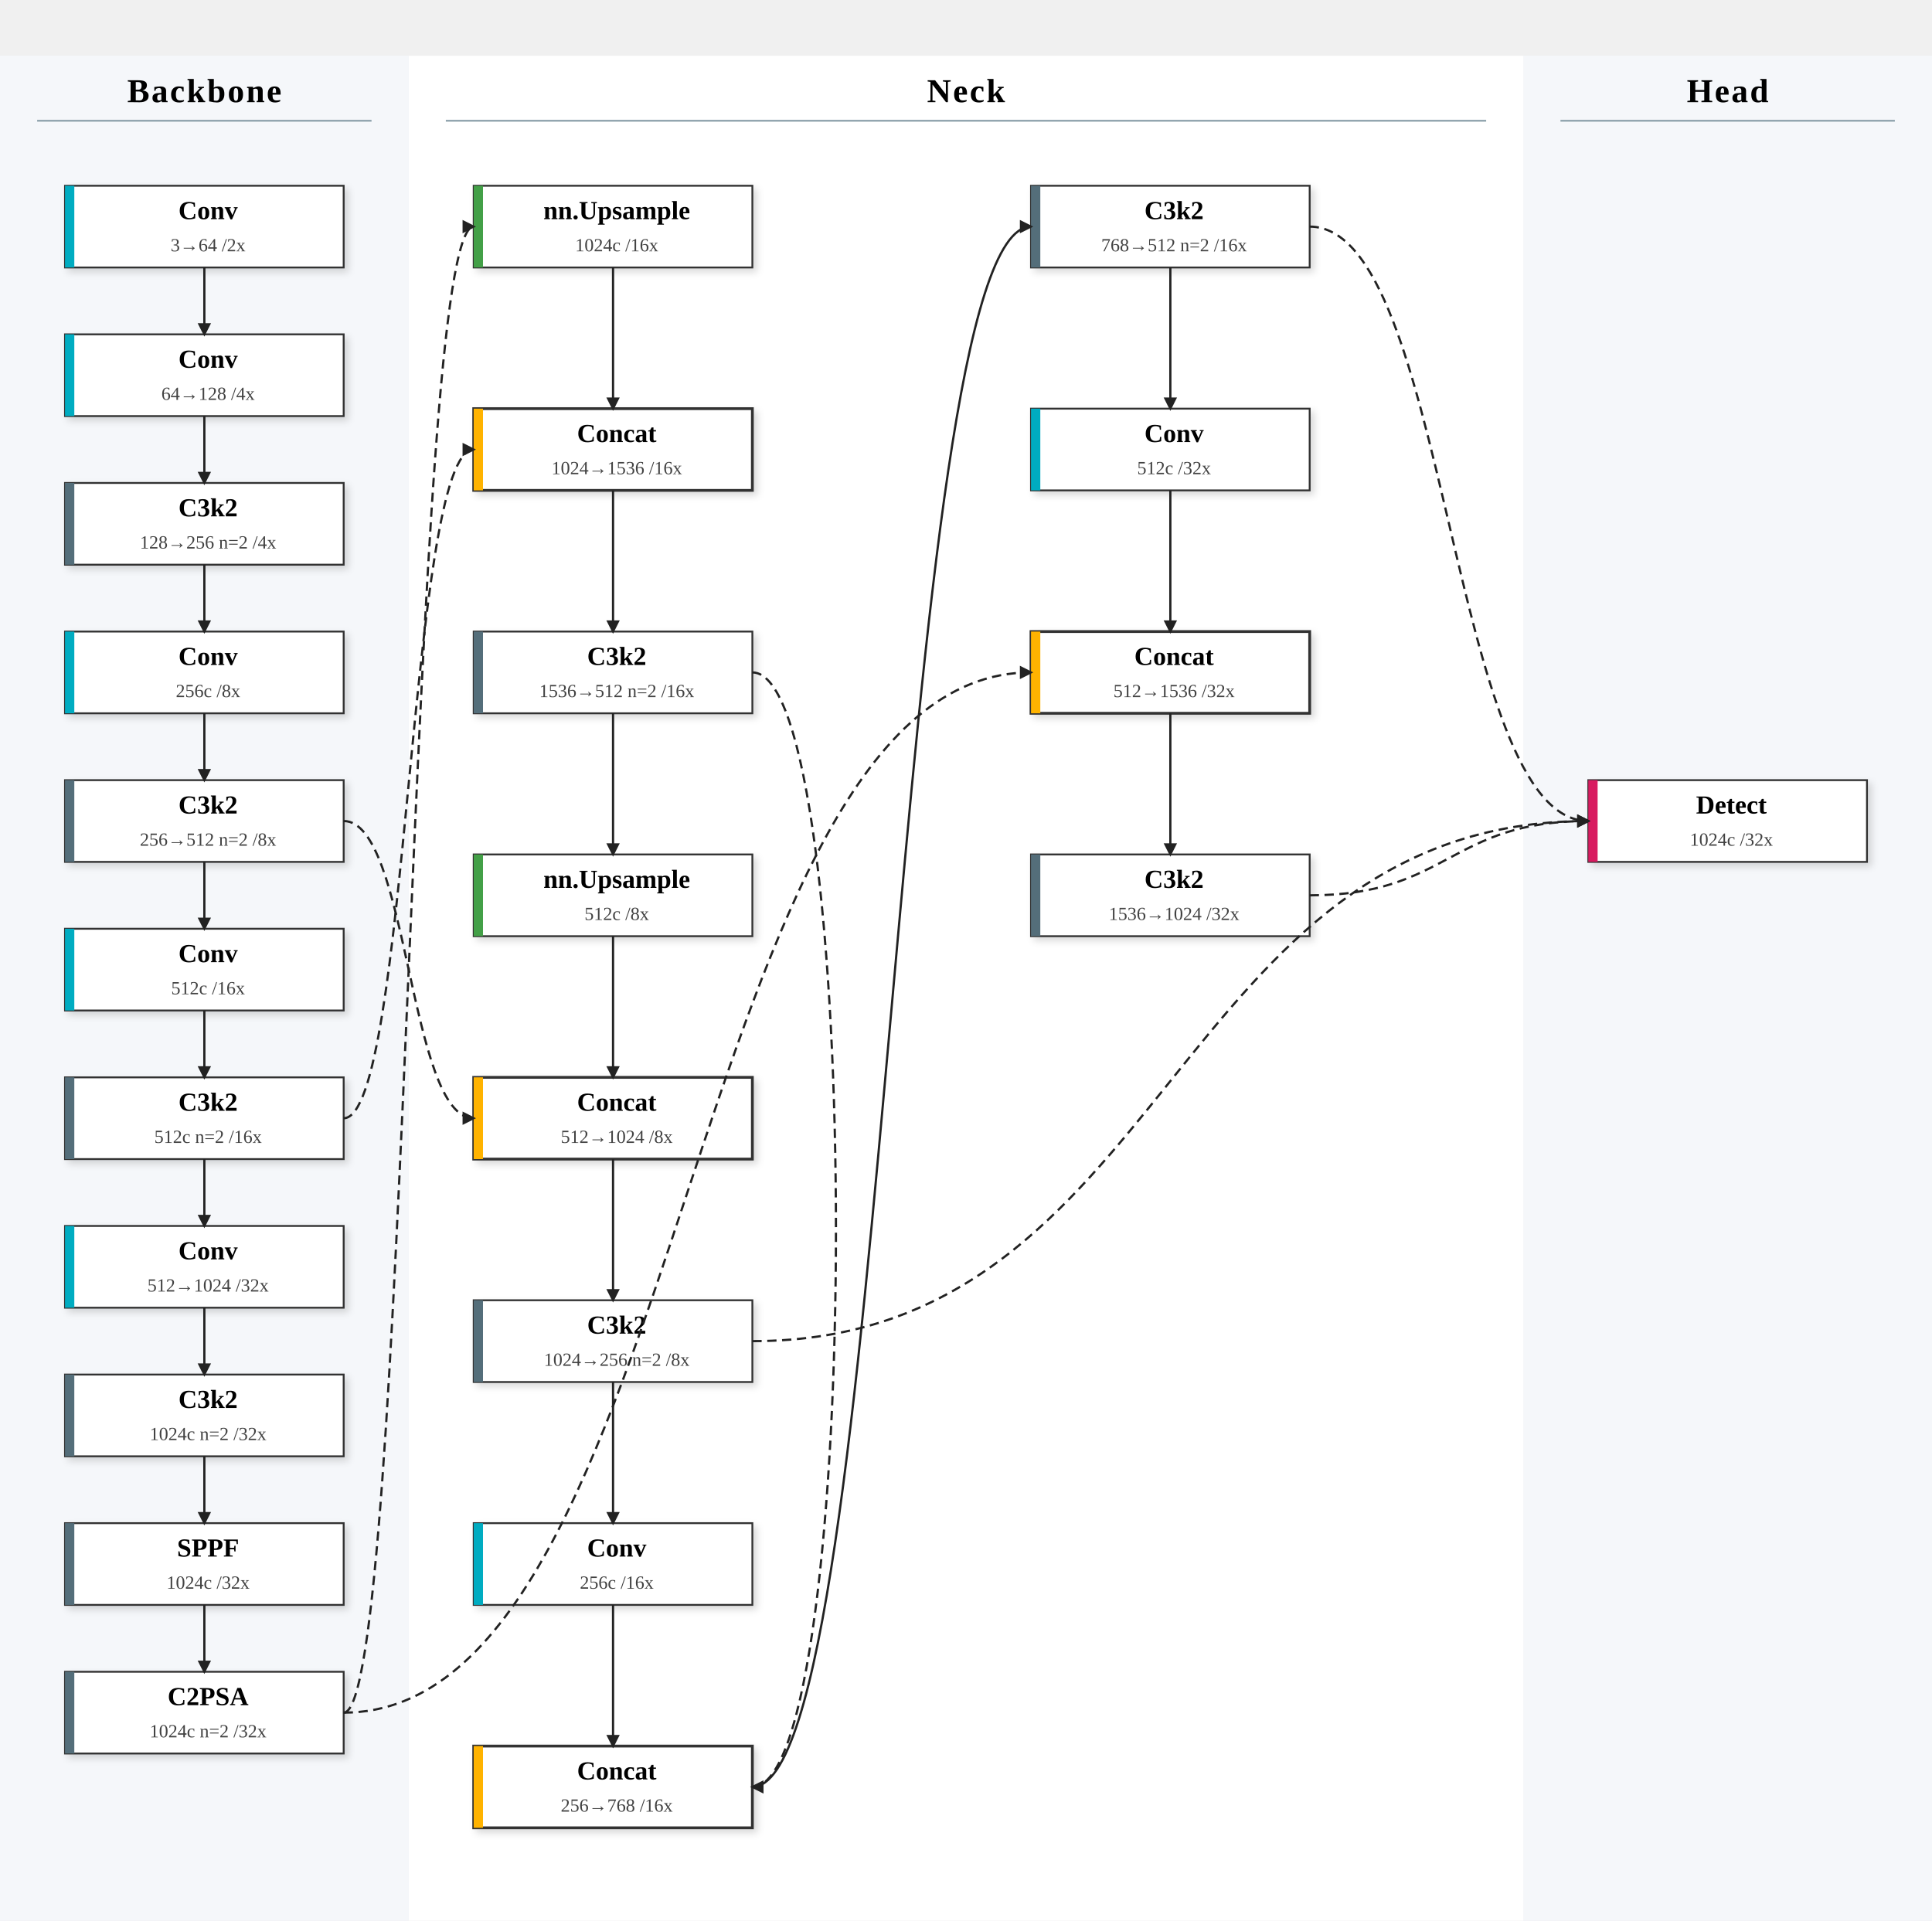
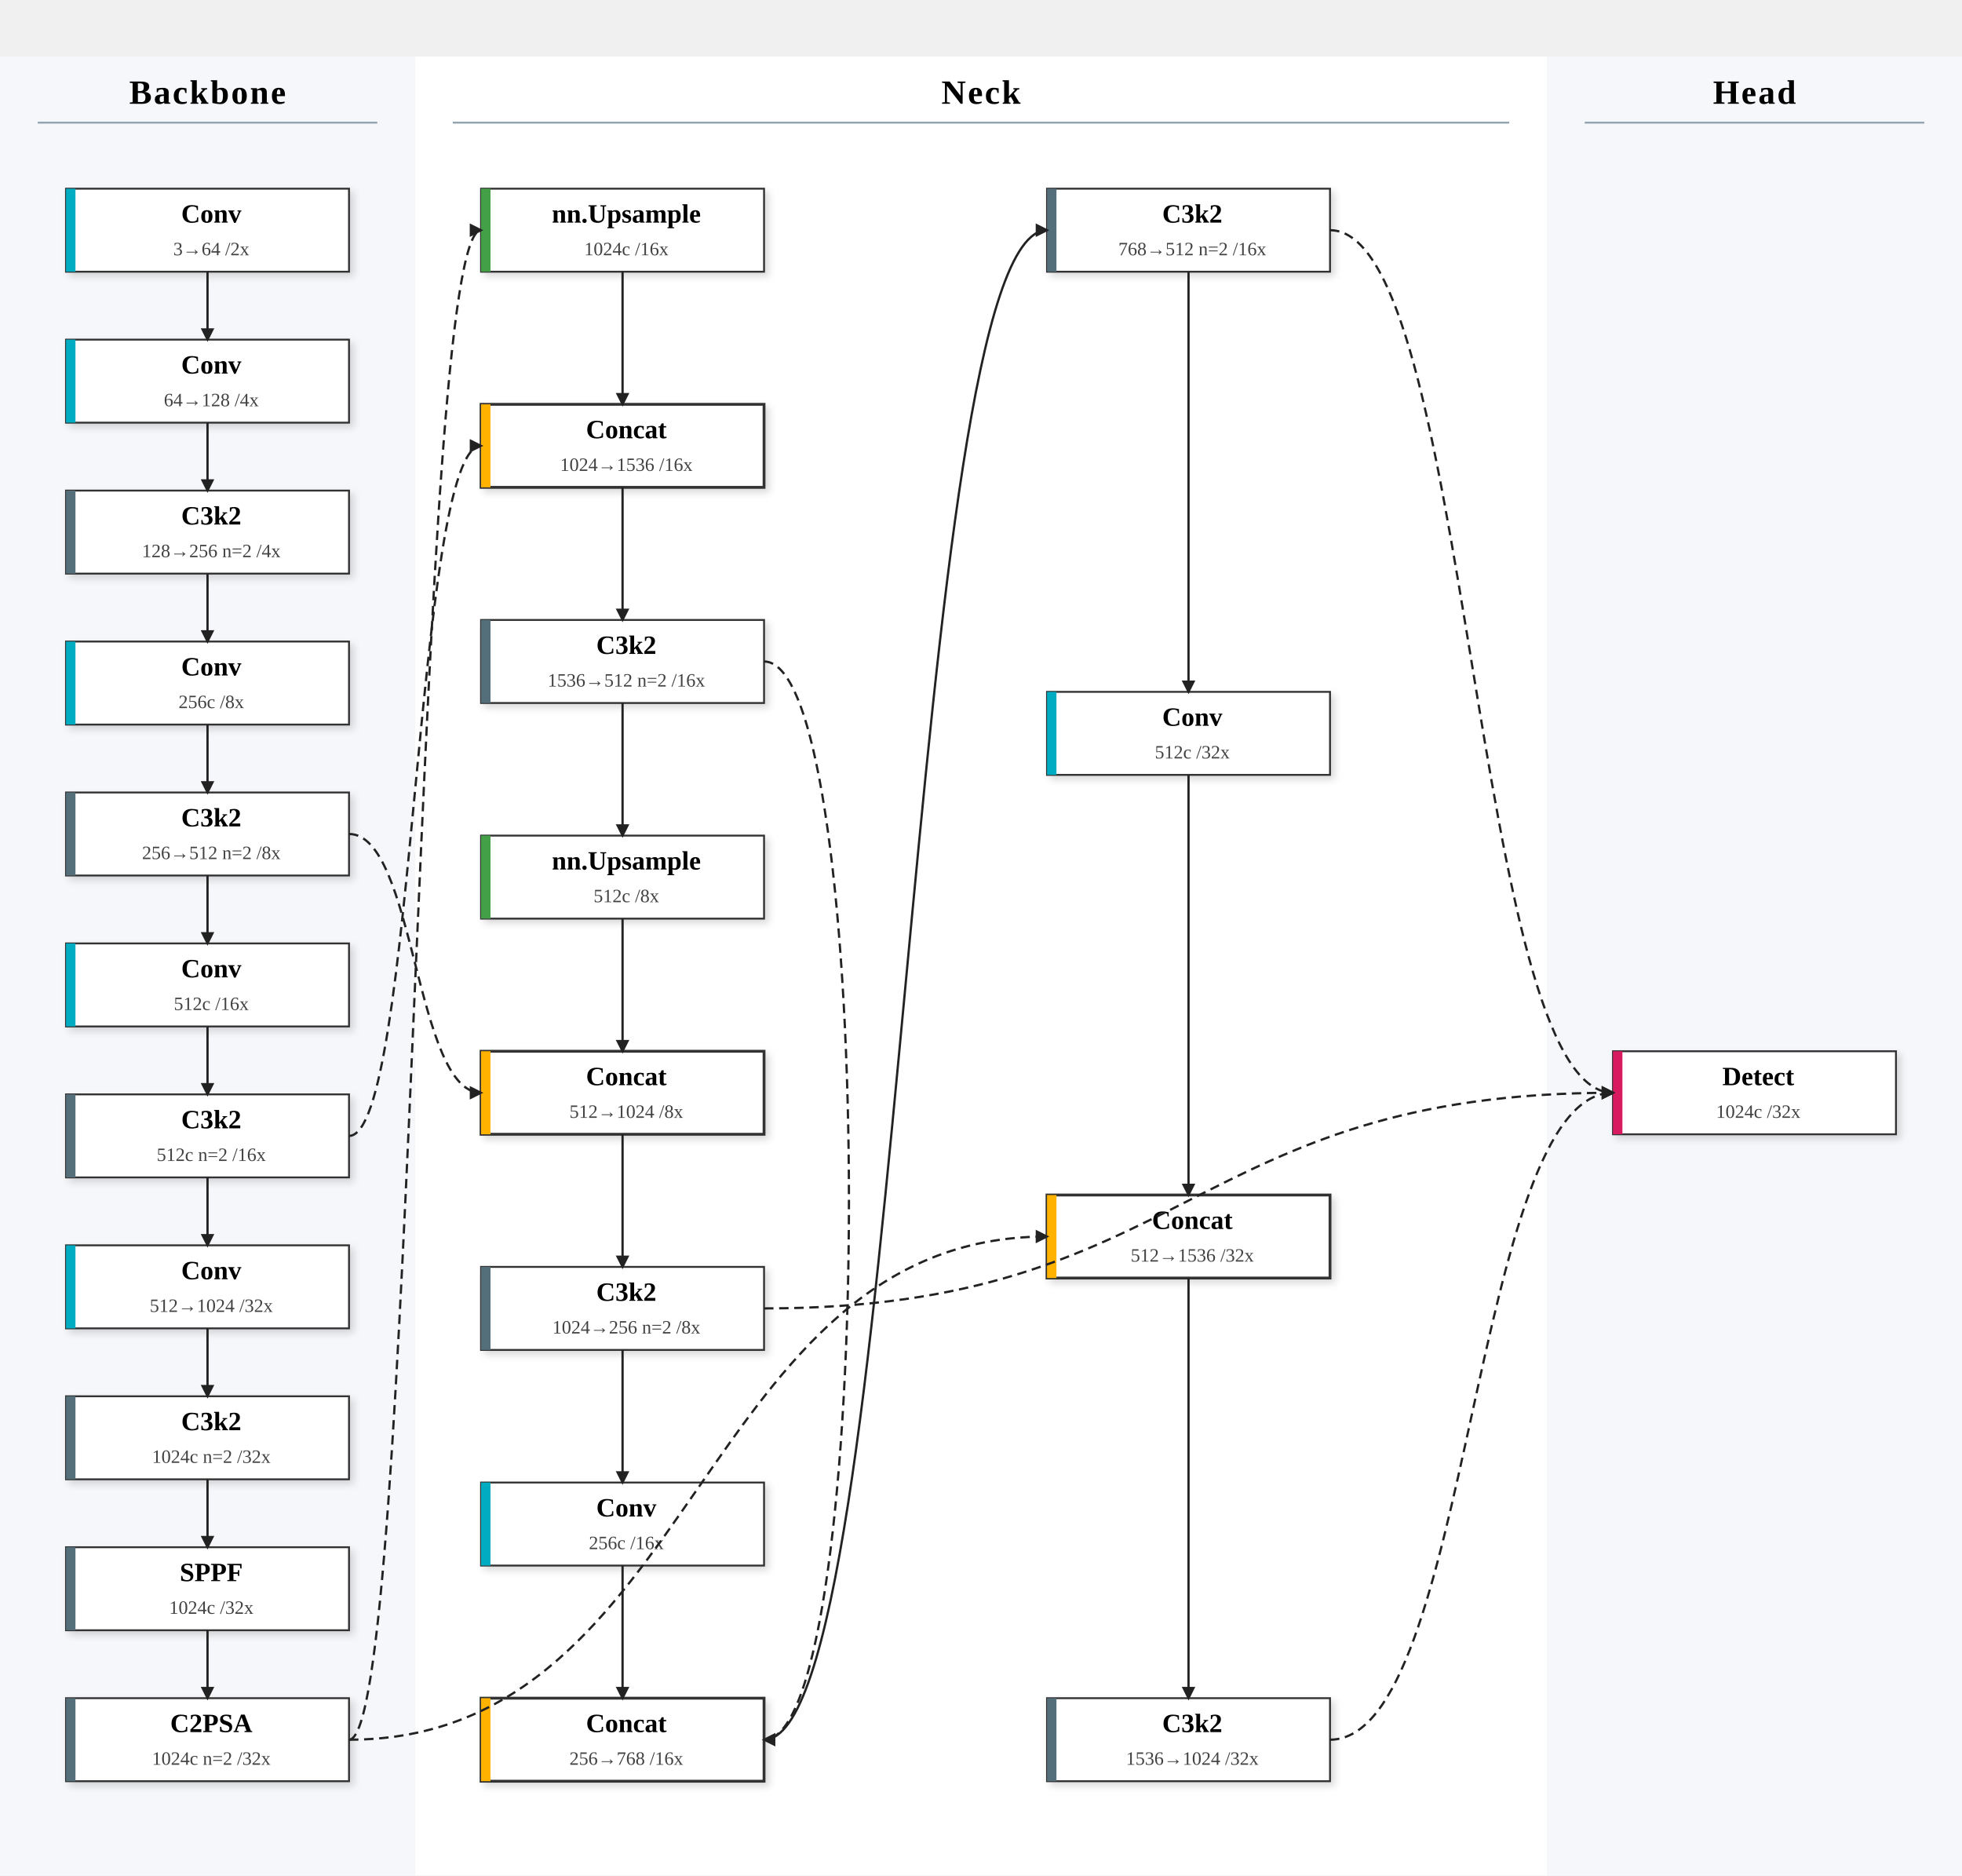
- <svg xmlns="http://www.w3.org/2000/svg" viewBox="0 0 1040 1034">
+ <svg xmlns="http://www.w3.org/2000/svg" viewBox="0 0 1040 994">
  <style>
            text { font-family: "Times New Roman, serif"; }
        </style>
  <defs>
    <filter id="shadow" x="-20%" y="-20%" width="150%" height="150%">
      <feGaussianBlur in="SourceAlpha" stdDeviation="2" />
      <feOffset dx="2" dy="2" result="offsetblur" />
      <feComponentTransfer>
        <feFuncA type="linear" slope="0.15" />
      </feComponentTransfer>
      <feMerge>
        <feMergeNode />
        <feMergeNode in="SourceGraphic" />
      </feMerge>
    </filter>
    <marker id="arrow" markerWidth="6" markerHeight="6" refX="5" refY="3" orient="auto" markerUnits="strokeWidth">
      <path d="M0,0 L0,6 L6,3 z" fill="#222222" />
    </marker>
    <linearGradient id="grad_bb" x1="0%" y1="0%" x2="0%" y2="100%">
      <stop offset="0%" style="stop-color:#FFFFFF;stop-opacity:1" />
      <stop offset="100%" style="stop-color:#FFFFFF;stop-opacity:1" />
    </linearGradient>
    <linearGradient id="grad_neck" x1="0%" y1="0%" x2="0%" y2="100%">
      <stop offset="0%" style="stop-color:#FFFFFF;stop-opacity:1" />
      <stop offset="100%" style="stop-color:#FFFFFF;stop-opacity:1" />
    </linearGradient>
    <linearGradient id="grad_head" x1="0%" y1="0%" x2="0%" y2="100%">
      <stop offset="0%" style="stop-color:#FFFFFF;stop-opacity:1" />
      <stop offset="100%" style="stop-color:#FFFFFF;stop-opacity:1" />
    </linearGradient>
    <linearGradient id="grad_concat" x1="0%" y1="0%" x2="0%" y2="100%">
      <stop offset="0%" style="stop-color:#FFFFFF;stop-opacity:1" />
      <stop offset="100%" style="stop-color:#FFFFFF;stop-opacity:1" />
    </linearGradient>
    <linearGradient id="grad_node" x1="0%" y1="0%" x2="0%" y2="100%">
      <stop offset="0%" style="stop-color:#FFFFFF;stop-opacity:1" />
      <stop offset="100%" style="stop-color:#FFFFFF;stop-opacity:1" />
    </linearGradient>
  </defs>
-   <rect x="820" y="30" width="220" height="1004" fill="#F5F7FA" />
-   <rect x="220" y="30" width="600" height="1004" fill="#FFFFFF" />
-   <rect x="0" y="30" width="220" height="1004" fill="#F5F7FA" />
+   <rect x="820" y="30" width="220" height="964" fill="#F5F7FA" />
+   <rect x="220" y="30" width="600" height="964" fill="#FFFFFF" />
+   <rect x="0" y="30" width="220" height="964" fill="#F5F7FA" />
  <rect x="35.0" y="100" width="150" height="44" rx="0" fill="url(#grad_bb)" stroke="#333333" stroke-width="1.0" filter="url(#shadow)" />
  <clipPath id="clip_35_100">
    <rect x="35.0" y="100" width="150" height="44" rx="0" />
  </clipPath>
  <rect x="35.0" y="100" width="5" height="44" fill="#00ACC1" clip-path="url(#clip_35_100)" />
  <text x="112.0" y="114.0" font-weight="bold" font-size="14" fill="#000000" text-anchor="middle" dominant-baseline="middle">Conv</text>
  <text x="112.0" y="133.0" font-size="10" fill="#424242" text-anchor="middle" dominant-baseline="middle">3→64 /2x</text>
  <rect x="35.0" y="180" width="150" height="44" rx="0" fill="url(#grad_bb)" stroke="#333333" stroke-width="1.0" filter="url(#shadow)" />
  <clipPath id="clip_35_180">
    <rect x="35.0" y="180" width="150" height="44" rx="0" />
  </clipPath>
  <rect x="35.0" y="180" width="5" height="44" fill="#00ACC1" clip-path="url(#clip_35_180)" />
  <text x="112.0" y="194.0" font-weight="bold" font-size="14" fill="#000000" text-anchor="middle" dominant-baseline="middle">Conv</text>
  <text x="112.0" y="213.0" font-size="10" fill="#424242" text-anchor="middle" dominant-baseline="middle">64→128 /4x</text>
  <rect x="35.0" y="260" width="150" height="44" rx="0" fill="url(#grad_bb)" stroke="#333333" stroke-width="1.0" filter="url(#shadow)" />
  <clipPath id="clip_35_260">
    <rect x="35.0" y="260" width="150" height="44" rx="0" />
  </clipPath>
  <rect x="35.0" y="260" width="5" height="44" fill="#546E7A" clip-path="url(#clip_35_260)" />
  <text x="112.0" y="274.0" font-weight="bold" font-size="14" fill="#000000" text-anchor="middle" dominant-baseline="middle">C3k2</text>
  <text x="112.0" y="293.0" font-size="10" fill="#424242" text-anchor="middle" dominant-baseline="middle">128→256 n=2 /4x</text>
  <rect x="35.0" y="340" width="150" height="44" rx="0" fill="url(#grad_bb)" stroke="#333333" stroke-width="1.0" filter="url(#shadow)" />
  <clipPath id="clip_35_340">
    <rect x="35.0" y="340" width="150" height="44" rx="0" />
  </clipPath>
  <rect x="35.0" y="340" width="5" height="44" fill="#00ACC1" clip-path="url(#clip_35_340)" />
  <text x="112.0" y="354.0" font-weight="bold" font-size="14" fill="#000000" text-anchor="middle" dominant-baseline="middle">Conv</text>
  <text x="112.0" y="373.0" font-size="10" fill="#424242" text-anchor="middle" dominant-baseline="middle">256c /8x</text>
  <rect x="35.0" y="420" width="150" height="44" rx="0" fill="url(#grad_bb)" stroke="#333333" stroke-width="1.0" filter="url(#shadow)" />
  <clipPath id="clip_35_420">
    <rect x="35.0" y="420" width="150" height="44" rx="0" />
  </clipPath>
  <rect x="35.0" y="420" width="5" height="44" fill="#546E7A" clip-path="url(#clip_35_420)" />
  <text x="112.0" y="434.0" font-weight="bold" font-size="14" fill="#000000" text-anchor="middle" dominant-baseline="middle">C3k2</text>
  <text x="112.0" y="453.0" font-size="10" fill="#424242" text-anchor="middle" dominant-baseline="middle">256→512 n=2 /8x</text>
  <rect x="35.0" y="500" width="150" height="44" rx="0" fill="url(#grad_bb)" stroke="#333333" stroke-width="1.0" filter="url(#shadow)" />
  <clipPath id="clip_35_500">
    <rect x="35.0" y="500" width="150" height="44" rx="0" />
  </clipPath>
  <rect x="35.0" y="500" width="5" height="44" fill="#00ACC1" clip-path="url(#clip_35_500)" />
  <text x="112.0" y="514.0" font-weight="bold" font-size="14" fill="#000000" text-anchor="middle" dominant-baseline="middle">Conv</text>
  <text x="112.0" y="533.0" font-size="10" fill="#424242" text-anchor="middle" dominant-baseline="middle">512c /16x</text>
  <rect x="35.0" y="580" width="150" height="44" rx="0" fill="url(#grad_bb)" stroke="#333333" stroke-width="1.0" filter="url(#shadow)" />
  <clipPath id="clip_35_580">
    <rect x="35.0" y="580" width="150" height="44" rx="0" />
  </clipPath>
  <rect x="35.0" y="580" width="5" height="44" fill="#546E7A" clip-path="url(#clip_35_580)" />
  <text x="112.0" y="594.0" font-weight="bold" font-size="14" fill="#000000" text-anchor="middle" dominant-baseline="middle">C3k2</text>
  <text x="112.0" y="613.0" font-size="10" fill="#424242" text-anchor="middle" dominant-baseline="middle">512c n=2 /16x</text>
  <rect x="35.0" y="660" width="150" height="44" rx="0" fill="url(#grad_bb)" stroke="#333333" stroke-width="1.0" filter="url(#shadow)" />
  <clipPath id="clip_35_660">
    <rect x="35.0" y="660" width="150" height="44" rx="0" />
  </clipPath>
  <rect x="35.0" y="660" width="5" height="44" fill="#00ACC1" clip-path="url(#clip_35_660)" />
  <text x="112.0" y="674.0" font-weight="bold" font-size="14" fill="#000000" text-anchor="middle" dominant-baseline="middle">Conv</text>
  <text x="112.0" y="693.0" font-size="10" fill="#424242" text-anchor="middle" dominant-baseline="middle">512→1024 /32x</text>
  <rect x="35.0" y="740" width="150" height="44" rx="0" fill="url(#grad_bb)" stroke="#333333" stroke-width="1.0" filter="url(#shadow)" />
  <clipPath id="clip_35_740">
    <rect x="35.0" y="740" width="150" height="44" rx="0" />
  </clipPath>
  <rect x="35.0" y="740" width="5" height="44" fill="#546E7A" clip-path="url(#clip_35_740)" />
  <text x="112.0" y="754.0" font-weight="bold" font-size="14" fill="#000000" text-anchor="middle" dominant-baseline="middle">C3k2</text>
  <text x="112.0" y="773.0" font-size="10" fill="#424242" text-anchor="middle" dominant-baseline="middle">1024c n=2 /32x</text>
  <rect x="35.0" y="820" width="150" height="44" rx="0" fill="url(#grad_bb)" stroke="#333333" stroke-width="1.0" filter="url(#shadow)" />
  <clipPath id="clip_35_820">
    <rect x="35.0" y="820" width="150" height="44" rx="0" />
  </clipPath>
  <rect x="35.0" y="820" width="5" height="44" fill="#546E7A" clip-path="url(#clip_35_820)" />
  <text x="112.0" y="834.0" font-weight="bold" font-size="14" fill="#000000" text-anchor="middle" dominant-baseline="middle">SPPF</text>
  <text x="112.0" y="853.0" font-size="10" fill="#424242" text-anchor="middle" dominant-baseline="middle">1024c /32x</text>
  <rect x="35.0" y="900" width="150" height="44" rx="0" fill="url(#grad_bb)" stroke="#333333" stroke-width="1.0" filter="url(#shadow)" />
  <clipPath id="clip_35_900">
    <rect x="35.0" y="900" width="150" height="44" rx="0" />
  </clipPath>
  <rect x="35.0" y="900" width="5" height="44" fill="#546E7A" clip-path="url(#clip_35_900)" />
  <text x="112.0" y="914.0" font-weight="bold" font-size="14" fill="#000000" text-anchor="middle" dominant-baseline="middle">C2PSA</text>
  <text x="112.0" y="933.0" font-size="10" fill="#424242" text-anchor="middle" dominant-baseline="middle">1024c n=2 /32x</text>
  <rect x="255.0" y="100" width="150" height="44" rx="0" fill="url(#grad_neck)" stroke="#333333" stroke-width="1.0" filter="url(#shadow)" />
  <clipPath id="clip_255_100">
    <rect x="255.0" y="100" width="150" height="44" rx="0" />
  </clipPath>
  <rect x="255.0" y="100" width="5" height="44" fill="#43A047" clip-path="url(#clip_255_100)" />
  <text x="332.0" y="114.0" font-weight="bold" font-size="14" fill="#000000" text-anchor="middle" dominant-baseline="middle">nn.Upsample</text>
  <text x="332.0" y="133.0" font-size="10" fill="#424242" text-anchor="middle" dominant-baseline="middle">1024c /16x</text>
-   <rect x="255.0" y="220" width="150" height="44" rx="0" fill="url(#grad_concat)" stroke="#333333" stroke-width="1.5" filter="url(#shadow)" />
-   <clipPath id="clip_255_220">
-     <rect x="255.0" y="220" width="150" height="44" rx="0" />
-   </clipPath>
-   <rect x="255.0" y="220" width="5" height="44" fill="#FFB300" clip-path="url(#clip_255_220)" />
-   <text x="332.0" y="234.0" font-weight="bold" font-size="14" fill="#000000" text-anchor="middle" dominant-baseline="middle">Concat</text>
-   <text x="332.0" y="253.0" font-size="10" fill="#424242" text-anchor="middle" dominant-baseline="middle">1024→1536 /16x</text>
-   <rect x="255.0" y="340" width="150" height="44" rx="0" fill="url(#grad_neck)" stroke="#333333" stroke-width="1.0" filter="url(#shadow)" />
-   <clipPath id="clip_255_340">
-     <rect x="255.0" y="340" width="150" height="44" rx="0" />
-   </clipPath>
-   <rect x="255.0" y="340" width="5" height="44" fill="#546E7A" clip-path="url(#clip_255_340)" />
-   <text x="332.0" y="354.0" font-weight="bold" font-size="14" fill="#000000" text-anchor="middle" dominant-baseline="middle">C3k2</text>
-   <text x="332.0" y="373.0" font-size="10" fill="#424242" text-anchor="middle" dominant-baseline="middle">1536→512 n=2 /16x</text>
-   <rect x="255.0" y="460" width="150" height="44" rx="0" fill="url(#grad_neck)" stroke="#333333" stroke-width="1.0" filter="url(#shadow)" />
-   <clipPath id="clip_255_460">
-     <rect x="255.0" y="460" width="150" height="44" rx="0" />
-   </clipPath>
-   <rect x="255.0" y="460" width="5" height="44" fill="#43A047" clip-path="url(#clip_255_460)" />
-   <text x="332.0" y="474.0" font-weight="bold" font-size="14" fill="#000000" text-anchor="middle" dominant-baseline="middle">nn.Upsample</text>
-   <text x="332.0" y="493.0" font-size="10" fill="#424242" text-anchor="middle" dominant-baseline="middle">512c /8x</text>
-   <rect x="255.0" y="580" width="150" height="44" rx="0" fill="url(#grad_concat)" stroke="#333333" stroke-width="1.5" filter="url(#shadow)" />
-   <clipPath id="clip_255_580">
-     <rect x="255.0" y="580" width="150" height="44" rx="0" />
-   </clipPath>
-   <rect x="255.0" y="580" width="5" height="44" fill="#FFB300" clip-path="url(#clip_255_580)" />
-   <text x="332.0" y="594.0" font-weight="bold" font-size="14" fill="#000000" text-anchor="middle" dominant-baseline="middle">Concat</text>
-   <text x="332.0" y="613.0" font-size="10" fill="#424242" text-anchor="middle" dominant-baseline="middle">512→1024 /8x</text>
-   <rect x="255.0" y="700" width="150" height="44" rx="0" fill="url(#grad_neck)" stroke="#333333" stroke-width="1.0" filter="url(#shadow)" />
-   <clipPath id="clip_255_700">
-     <rect x="255.0" y="700" width="150" height="44" rx="0" />
-   </clipPath>
-   <rect x="255.0" y="700" width="5" height="44" fill="#546E7A" clip-path="url(#clip_255_700)" />
-   <text x="332.0" y="714.0" font-weight="bold" font-size="14" fill="#000000" text-anchor="middle" dominant-baseline="middle">C3k2</text>
-   <text x="332.0" y="733.0" font-size="10" fill="#424242" text-anchor="middle" dominant-baseline="middle">1024→256 n=2 /8x</text>
-   <rect x="255.0" y="820" width="150" height="44" rx="0" fill="url(#grad_neck)" stroke="#333333" stroke-width="1.0" filter="url(#shadow)" />
-   <clipPath id="clip_255_820">
-     <rect x="255.0" y="820" width="150" height="44" rx="0" />
-   </clipPath>
-   <rect x="255.0" y="820" width="5" height="44" fill="#00ACC1" clip-path="url(#clip_255_820)" />
-   <text x="332.0" y="834.0" font-weight="bold" font-size="14" fill="#000000" text-anchor="middle" dominant-baseline="middle">Conv</text>
-   <text x="332.0" y="853.0" font-size="10" fill="#424242" text-anchor="middle" dominant-baseline="middle">256c /16x</text>
-   <rect x="255.0" y="940" width="150" height="44" rx="0" fill="url(#grad_concat)" stroke="#333333" stroke-width="1.5" filter="url(#shadow)" />
-   <clipPath id="clip_255_940">
-     <rect x="255.0" y="940" width="150" height="44" rx="0" />
-   </clipPath>
-   <rect x="255.0" y="940" width="5" height="44" fill="#FFB300" clip-path="url(#clip_255_940)" />
-   <text x="332.0" y="954.0" font-weight="bold" font-size="14" fill="#000000" text-anchor="middle" dominant-baseline="middle">Concat</text>
-   <text x="332.0" y="973.0" font-size="10" fill="#424242" text-anchor="middle" dominant-baseline="middle">256→768 /16x</text>
+   <rect x="255.0" y="214.286" width="150" height="44" rx="0" fill="url(#grad_concat)" stroke="#333333" stroke-width="1.5" filter="url(#shadow)" />
+   <clipPath id="clip_255_214">
+     <rect x="255.0" y="214.286" width="150" height="44" rx="0" />
+   </clipPath>
+   <rect x="255.0" y="214.286" width="5" height="44" fill="#FFB300" clip-path="url(#clip_255_214)" />
+   <text x="332.0" y="228.286" font-weight="bold" font-size="14" fill="#000000" text-anchor="middle" dominant-baseline="middle">Concat</text>
+   <text x="332.0" y="247.286" font-size="10" fill="#424242" text-anchor="middle" dominant-baseline="middle">1024→1536 /16x</text>
+   <rect x="255.0" y="328.571" width="150" height="44" rx="0" fill="url(#grad_neck)" stroke="#333333" stroke-width="1.0" filter="url(#shadow)" />
+   <clipPath id="clip_255_328">
+     <rect x="255.0" y="328.571" width="150" height="44" rx="0" />
+   </clipPath>
+   <rect x="255.0" y="328.571" width="5" height="44" fill="#546E7A" clip-path="url(#clip_255_328)" />
+   <text x="332.0" y="342.571" font-weight="bold" font-size="14" fill="#000000" text-anchor="middle" dominant-baseline="middle">C3k2</text>
+   <text x="332.0" y="361.571" font-size="10" fill="#424242" text-anchor="middle" dominant-baseline="middle">1536→512 n=2 /16x</text>
+   <rect x="255.0" y="442.857" width="150" height="44" rx="0" fill="url(#grad_neck)" stroke="#333333" stroke-width="1.0" filter="url(#shadow)" />
+   <clipPath id="clip_255_442">
+     <rect x="255.0" y="442.857" width="150" height="44" rx="0" />
+   </clipPath>
+   <rect x="255.0" y="442.857" width="5" height="44" fill="#43A047" clip-path="url(#clip_255_442)" />
+   <text x="332.0" y="456.857" font-weight="bold" font-size="14" fill="#000000" text-anchor="middle" dominant-baseline="middle">nn.Upsample</text>
+   <text x="332.0" y="475.857" font-size="10" fill="#424242" text-anchor="middle" dominant-baseline="middle">512c /8x</text>
+   <rect x="255.0" y="557.143" width="150" height="44" rx="0" fill="url(#grad_concat)" stroke="#333333" stroke-width="1.5" filter="url(#shadow)" />
+   <clipPath id="clip_255_557">
+     <rect x="255.0" y="557.143" width="150" height="44" rx="0" />
+   </clipPath>
+   <rect x="255.0" y="557.143" width="5" height="44" fill="#FFB300" clip-path="url(#clip_255_557)" />
+   <text x="332.0" y="571.143" font-weight="bold" font-size="14" fill="#000000" text-anchor="middle" dominant-baseline="middle">Concat</text>
+   <text x="332.0" y="590.143" font-size="10" fill="#424242" text-anchor="middle" dominant-baseline="middle">512→1024 /8x</text>
+   <rect x="255.0" y="671.429" width="150" height="44" rx="0" fill="url(#grad_neck)" stroke="#333333" stroke-width="1.0" filter="url(#shadow)" />
+   <clipPath id="clip_255_671">
+     <rect x="255.0" y="671.429" width="150" height="44" rx="0" />
+   </clipPath>
+   <rect x="255.0" y="671.429" width="5" height="44" fill="#546E7A" clip-path="url(#clip_255_671)" />
+   <text x="332.0" y="685.429" font-weight="bold" font-size="14" fill="#000000" text-anchor="middle" dominant-baseline="middle">C3k2</text>
+   <text x="332.0" y="704.429" font-size="10" fill="#424242" text-anchor="middle" dominant-baseline="middle">1024→256 n=2 /8x</text>
+   <rect x="255.0" y="785.714" width="150" height="44" rx="0" fill="url(#grad_neck)" stroke="#333333" stroke-width="1.0" filter="url(#shadow)" />
+   <clipPath id="clip_255_785">
+     <rect x="255.0" y="785.714" width="150" height="44" rx="0" />
+   </clipPath>
+   <rect x="255.0" y="785.714" width="5" height="44" fill="#00ACC1" clip-path="url(#clip_255_785)" />
+   <text x="332.0" y="799.714" font-weight="bold" font-size="14" fill="#000000" text-anchor="middle" dominant-baseline="middle">Conv</text>
+   <text x="332.0" y="818.714" font-size="10" fill="#424242" text-anchor="middle" dominant-baseline="middle">256c /16x</text>
+   <rect x="255.0" y="900" width="150" height="44" rx="0" fill="url(#grad_concat)" stroke="#333333" stroke-width="1.5" filter="url(#shadow)" />
+   <clipPath id="clip_255_900">
+     <rect x="255.0" y="900" width="150" height="44" rx="0" />
+   </clipPath>
+   <rect x="255.0" y="900" width="5" height="44" fill="#FFB300" clip-path="url(#clip_255_900)" />
+   <text x="332.0" y="914" font-weight="bold" font-size="14" fill="#000000" text-anchor="middle" dominant-baseline="middle">Concat</text>
+   <text x="332.0" y="933" font-size="10" fill="#424242" text-anchor="middle" dominant-baseline="middle">256→768 /16x</text>
  <rect x="555.0" y="100" width="150" height="44" rx="0" fill="url(#grad_neck)" stroke="#333333" stroke-width="1.0" filter="url(#shadow)" />
  <clipPath id="clip_555_100">
    <rect x="555.0" y="100" width="150" height="44" rx="0" />
  </clipPath>
  <rect x="555.0" y="100" width="5" height="44" fill="#546E7A" clip-path="url(#clip_555_100)" />
  <text x="632.0" y="114.0" font-weight="bold" font-size="14" fill="#000000" text-anchor="middle" dominant-baseline="middle">C3k2</text>
  <text x="632.0" y="133.0" font-size="10" fill="#424242" text-anchor="middle" dominant-baseline="middle">768→512 n=2 /16x</text>
-   <rect x="555.0" y="220" width="150" height="44" rx="0" fill="url(#grad_neck)" stroke="#333333" stroke-width="1.0" filter="url(#shadow)" />
-   <clipPath id="clip_555_220">
-     <rect x="555.0" y="220" width="150" height="44" rx="0" />
-   </clipPath>
-   <rect x="555.0" y="220" width="5" height="44" fill="#00ACC1" clip-path="url(#clip_555_220)" />
-   <text x="632.0" y="234.0" font-weight="bold" font-size="14" fill="#000000" text-anchor="middle" dominant-baseline="middle">Conv</text>
-   <text x="632.0" y="253.0" font-size="10" fill="#424242" text-anchor="middle" dominant-baseline="middle">512c /32x</text>
-   <rect x="555.0" y="340" width="150" height="44" rx="0" fill="url(#grad_concat)" stroke="#333333" stroke-width="1.5" filter="url(#shadow)" />
-   <clipPath id="clip_555_340">
-     <rect x="555.0" y="340" width="150" height="44" rx="0" />
-   </clipPath>
-   <rect x="555.0" y="340" width="5" height="44" fill="#FFB300" clip-path="url(#clip_555_340)" />
-   <text x="632.0" y="354.0" font-weight="bold" font-size="14" fill="#000000" text-anchor="middle" dominant-baseline="middle">Concat</text>
-   <text x="632.0" y="373.0" font-size="10" fill="#424242" text-anchor="middle" dominant-baseline="middle">512→1536 /32x</text>
-   <rect x="555.0" y="460" width="150" height="44" rx="0" fill="url(#grad_neck)" stroke="#333333" stroke-width="1.0" filter="url(#shadow)" />
-   <clipPath id="clip_555_460">
-     <rect x="555.0" y="460" width="150" height="44" rx="0" />
-   </clipPath>
-   <rect x="555.0" y="460" width="5" height="44" fill="#546E7A" clip-path="url(#clip_555_460)" />
-   <text x="632.0" y="474.0" font-weight="bold" font-size="14" fill="#000000" text-anchor="middle" dominant-baseline="middle">C3k2</text>
-   <text x="632.0" y="493.0" font-size="10" fill="#424242" text-anchor="middle" dominant-baseline="middle">1536→1024 /32x</text>
-   <rect x="855.0" y="420.0" width="150" height="44" rx="0" fill="url(#grad_head)" stroke="#333333" stroke-width="1.0" filter="url(#shadow)" />
-   <clipPath id="clip_855_420">
-     <rect x="855.0" y="420.0" width="150" height="44" rx="0" />
-   </clipPath>
-   <rect x="855.0" y="420.0" width="5" height="44" fill="#D81B60" clip-path="url(#clip_855_420)" />
-   <text x="932.0" y="434.0" font-weight="bold" font-size="14" fill="#000000" text-anchor="middle" dominant-baseline="middle">Detect</text>
-   <text x="932.0" y="453.0" font-size="10" fill="#424242" text-anchor="middle" dominant-baseline="middle">1024c /32x</text>
+   <rect x="555.0" y="366.667" width="150" height="44" rx="0" fill="url(#grad_neck)" stroke="#333333" stroke-width="1.0" filter="url(#shadow)" />
+   <clipPath id="clip_555_366">
+     <rect x="555.0" y="366.667" width="150" height="44" rx="0" />
+   </clipPath>
+   <rect x="555.0" y="366.667" width="5" height="44" fill="#00ACC1" clip-path="url(#clip_555_366)" />
+   <text x="632.0" y="380.667" font-weight="bold" font-size="14" fill="#000000" text-anchor="middle" dominant-baseline="middle">Conv</text>
+   <text x="632.0" y="399.667" font-size="10" fill="#424242" text-anchor="middle" dominant-baseline="middle">512c /32x</text>
+   <rect x="555.0" y="633.333" width="150" height="44" rx="0" fill="url(#grad_concat)" stroke="#333333" stroke-width="1.5" filter="url(#shadow)" />
+   <clipPath id="clip_555_633">
+     <rect x="555.0" y="633.333" width="150" height="44" rx="0" />
+   </clipPath>
+   <rect x="555.0" y="633.333" width="5" height="44" fill="#FFB300" clip-path="url(#clip_555_633)" />
+   <text x="632.0" y="647.333" font-weight="bold" font-size="14" fill="#000000" text-anchor="middle" dominant-baseline="middle">Concat</text>
+   <text x="632.0" y="666.333" font-size="10" fill="#424242" text-anchor="middle" dominant-baseline="middle">512→1536 /32x</text>
+   <rect x="555.0" y="900.0" width="150" height="44" rx="0" fill="url(#grad_neck)" stroke="#333333" stroke-width="1.0" filter="url(#shadow)" />
+   <clipPath id="clip_555_900">
+     <rect x="555.0" y="900.0" width="150" height="44" rx="0" />
+   </clipPath>
+   <rect x="555.0" y="900.0" width="5" height="44" fill="#546E7A" clip-path="url(#clip_555_900)" />
+   <text x="632.0" y="914.0" font-weight="bold" font-size="14" fill="#000000" text-anchor="middle" dominant-baseline="middle">C3k2</text>
+   <text x="632.0" y="933.0" font-size="10" fill="#424242" text-anchor="middle" dominant-baseline="middle">1536→1024 /32x</text>
+   <rect x="855.0" y="557.143" width="150" height="44" rx="0" fill="url(#grad_head)" stroke="#333333" stroke-width="1.0" filter="url(#shadow)" />
+   <clipPath id="clip_855_557">
+     <rect x="855.0" y="557.143" width="150" height="44" rx="0" />
+   </clipPath>
+   <rect x="855.0" y="557.143" width="5" height="44" fill="#D81B60" clip-path="url(#clip_855_557)" />
+   <text x="932.0" y="571.143" font-weight="bold" font-size="14" fill="#000000" text-anchor="middle" dominant-baseline="middle">Detect</text>
+   <text x="932.0" y="590.143" font-size="10" fill="#424242" text-anchor="middle" dominant-baseline="middle">1024c /32x</text>
  <path d="M 110.0 144 L 110.0 180" stroke="#222222" stroke-width="1.2" fill="none" marker-end="url(#arrow)" />
  <path d="M 110.0 224 L 110.0 260" stroke="#222222" stroke-width="1.2" fill="none" marker-end="url(#arrow)" />
  <path d="M 110.0 304 L 110.0 340" stroke="#222222" stroke-width="1.2" fill="none" marker-end="url(#arrow)" />
  <path d="M 110.0 384 L 110.0 420" stroke="#222222" stroke-width="1.2" fill="none" marker-end="url(#arrow)" />
  <path d="M 110.0 464 L 110.0 500" stroke="#222222" stroke-width="1.2" fill="none" marker-end="url(#arrow)" />
  <path d="M 110.0 544 L 110.0 580" stroke="#222222" stroke-width="1.2" fill="none" marker-end="url(#arrow)" />
  <path d="M 110.0 624 L 110.0 660" stroke="#222222" stroke-width="1.2" fill="none" marker-end="url(#arrow)" />
  <path d="M 110.0 704 L 110.0 740" stroke="#222222" stroke-width="1.2" fill="none" marker-end="url(#arrow)" />
  <path d="M 110.0 784 L 110.0 820" stroke="#222222" stroke-width="1.2" fill="none" marker-end="url(#arrow)" />
  <path d="M 110.0 864 L 110.0 900" stroke="#222222" stroke-width="1.2" fill="none" marker-end="url(#arrow)" />
  <path d="M 185.0 922.0 C 220.0 922.0, 220.0 122.0, 255.0 122.0" stroke="#222222" stroke-width="1.2" fill="none" stroke-dasharray="5,3" marker-end="url(#arrow)" />
-   <path d="M 330.0 144 L 330.0 220" stroke="#222222" stroke-width="1.2" fill="none" marker-end="url(#arrow)" />
-   <path d="M 185.0 602.0 C 220.0 602.0, 220.0 242.0, 255.0 242.0" stroke="#222222" stroke-width="1.2" fill="none" stroke-dasharray="5,3" marker-end="url(#arrow)" />
-   <path d="M 330.0 264 L 330.0 340" stroke="#222222" stroke-width="1.2" fill="none" marker-end="url(#arrow)" />
-   <path d="M 330.0 384 L 330.0 460" stroke="#222222" stroke-width="1.2" fill="none" marker-end="url(#arrow)" />
-   <path d="M 330.0 504 L 330.0 580" stroke="#222222" stroke-width="1.2" fill="none" marker-end="url(#arrow)" />
-   <path d="M 185.0 442.0 C 220.0 442.0, 220.0 602.0, 255.0 602.0" stroke="#222222" stroke-width="1.2" fill="none" stroke-dasharray="5,3" marker-end="url(#arrow)" />
-   <path d="M 330.0 624 L 330.0 700" stroke="#222222" stroke-width="1.2" fill="none" marker-end="url(#arrow)" />
-   <path d="M 330.0 744 L 330.0 820" stroke="#222222" stroke-width="1.2" fill="none" marker-end="url(#arrow)" />
-   <path d="M 330.0 864 L 330.0 940" stroke="#222222" stroke-width="1.2" fill="none" marker-end="url(#arrow)" />
-   <path d="M 405.0 362.0 C 465.0 362.0, 465.0 962.0, 405.0 962.0" stroke="#222222" stroke-width="1.2" fill="none" stroke-dasharray="5,3" marker-end="url(#arrow)" />
-   <path d="M 405.0 962.0 C 480.0 962.0, 480.0 122.0, 555.0 122.0" stroke="#222222" stroke-width="1.2" fill="none" marker-end="url(#arrow)" />
-   <path d="M 630.0 144 L 630.0 220" stroke="#222222" stroke-width="1.2" fill="none" marker-end="url(#arrow)" />
-   <path d="M 630.0 264 L 630.0 340" stroke="#222222" stroke-width="1.2" fill="none" marker-end="url(#arrow)" />
-   <path d="M 185.0 922.0 C 370.0 922.0, 370.0 362.0, 555.0 362.0" stroke="#222222" stroke-width="1.2" fill="none" stroke-dasharray="5,3" marker-end="url(#arrow)" />
-   <path d="M 630.0 384 L 630.0 460" stroke="#222222" stroke-width="1.2" fill="none" marker-end="url(#arrow)" />
-   <path d="M 405.0 722.0 C 630.0 722.0, 630.0 442.0, 855.0 442.0" stroke="#222222" stroke-width="1.2" fill="none" stroke-dasharray="5,3" marker-end="url(#arrow)" />
-   <path d="M 705.0 122.0 C 780.0 122.0, 780.0 442.0, 855.0 442.0" stroke="#222222" stroke-width="1.2" fill="none" stroke-dasharray="5,3" marker-end="url(#arrow)" />
-   <path d="M 705.0 482.0 C 780.0 482.0, 780.0 442.0, 855.0 442.0" stroke="#222222" stroke-width="1.2" fill="none" stroke-dasharray="5,3" marker-end="url(#arrow)" />
+   <path d="M 330.0 144 L 330.0 214.286" stroke="#222222" stroke-width="1.2" fill="none" marker-end="url(#arrow)" />
+   <path d="M 185.0 602.0 C 220.0 602.0, 220.0 236.286, 255.0 236.286" stroke="#222222" stroke-width="1.2" fill="none" stroke-dasharray="5,3" marker-end="url(#arrow)" />
+   <path d="M 330.0 258.286 L 330.0 328.571" stroke="#222222" stroke-width="1.2" fill="none" marker-end="url(#arrow)" />
+   <path d="M 330.0 372.571 L 330.0 442.857" stroke="#222222" stroke-width="1.2" fill="none" marker-end="url(#arrow)" />
+   <path d="M 330.0 486.857 L 330.0 557.143" stroke="#222222" stroke-width="1.2" fill="none" marker-end="url(#arrow)" />
+   <path d="M 185.0 442.0 C 220.0 442.0, 220.0 579.143, 255.0 579.143" stroke="#222222" stroke-width="1.2" fill="none" stroke-dasharray="5,3" marker-end="url(#arrow)" />
+   <path d="M 330.0 601.143 L 330.0 671.429" stroke="#222222" stroke-width="1.2" fill="none" marker-end="url(#arrow)" />
+   <path d="M 330.0 715.429 L 330.0 785.714" stroke="#222222" stroke-width="1.2" fill="none" marker-end="url(#arrow)" />
+   <path d="M 330.0 829.714 L 330.0 900" stroke="#222222" stroke-width="1.2" fill="none" marker-end="url(#arrow)" />
+   <path d="M 405.0 350.571 C 465.0 350.571, 465.0 922, 405.0 922" stroke="#222222" stroke-width="1.2" fill="none" stroke-dasharray="5,3" marker-end="url(#arrow)" />
+   <path d="M 405.0 922 C 480.0 922, 480.0 122.0, 555.0 122.0" stroke="#222222" stroke-width="1.2" fill="none" marker-end="url(#arrow)" />
+   <path d="M 630.0 144 L 630.0 366.667" stroke="#222222" stroke-width="1.2" fill="none" marker-end="url(#arrow)" />
+   <path d="M 630.0 410.667 L 630.0 633.333" stroke="#222222" stroke-width="1.2" fill="none" marker-end="url(#arrow)" />
+   <path d="M 185.0 922.0 C 370.0 922.0, 370.0 655.333, 555.0 655.333" stroke="#222222" stroke-width="1.2" fill="none" stroke-dasharray="5,3" marker-end="url(#arrow)" />
+   <path d="M 630.0 677.333 L 630.0 900.0" stroke="#222222" stroke-width="1.2" fill="none" marker-end="url(#arrow)" />
+   <path d="M 405.0 693.429 C 630.0 693.429, 630.0 579.143, 855.0 579.143" stroke="#222222" stroke-width="1.2" fill="none" stroke-dasharray="5,3" marker-end="url(#arrow)" />
+   <path d="M 705.0 122.0 C 780.0 122.0, 780.0 579.143, 855.0 579.143" stroke="#222222" stroke-width="1.2" fill="none" stroke-dasharray="5,3" marker-end="url(#arrow)" />
+   <path d="M 705.0 922.0 C 780.0 922.0, 780.0 579.143, 855.0 579.143" stroke="#222222" stroke-width="1.2" fill="none" stroke-dasharray="5,3" marker-end="url(#arrow)" />
  <text x="110.0" y="55" font-weight="bold" font-size="18" fill="#000000" text-anchor="middle" letter-spacing="1">Backbone</text>
  <line x1="20" y1="65" x2="200" y2="65" stroke="#90A4AE" stroke-width="1" />
  <text x="520.0" y="55" font-weight="bold" font-size="18" fill="#000000" text-anchor="middle" letter-spacing="1">Neck</text>
  <line x1="240" y1="65" x2="800" y2="65" stroke="#90A4AE" stroke-width="1" />
  <text x="930.0" y="55" font-weight="bold" font-size="18" fill="#000000" text-anchor="middle" letter-spacing="1">Head</text>
  <line x1="840" y1="65" x2="1020" y2="65" stroke="#90A4AE" stroke-width="1" />
</svg>
